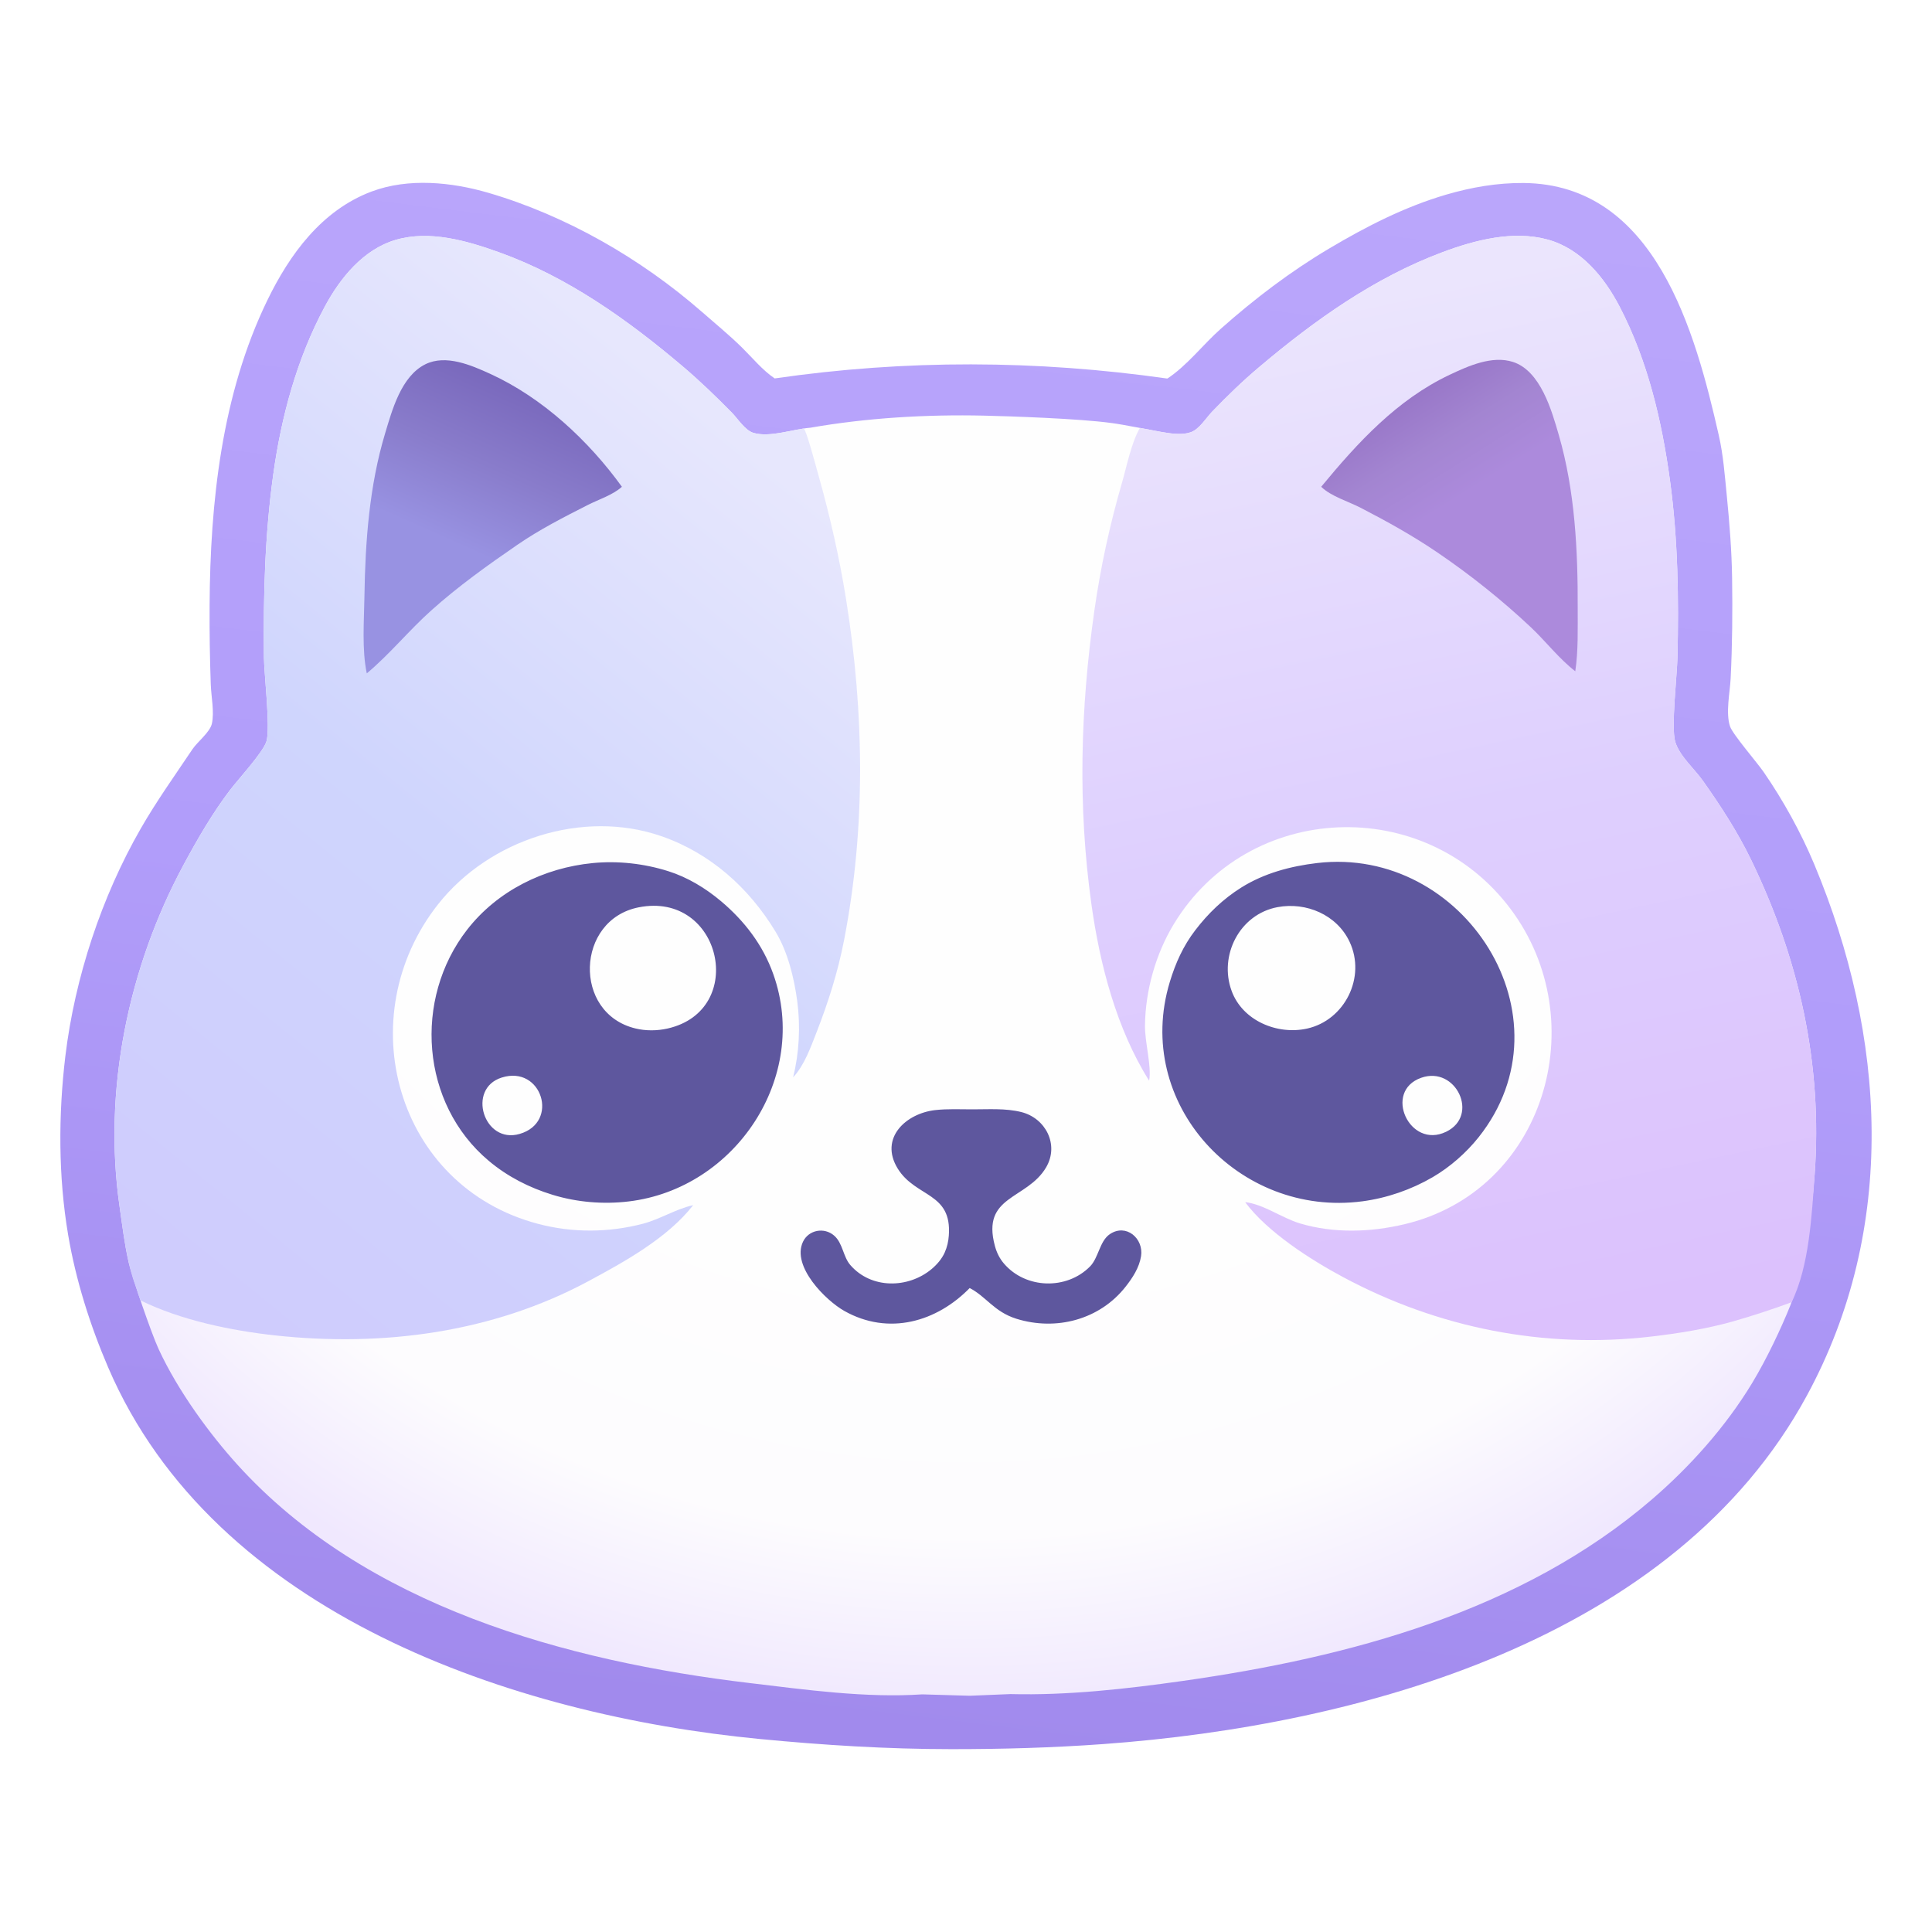
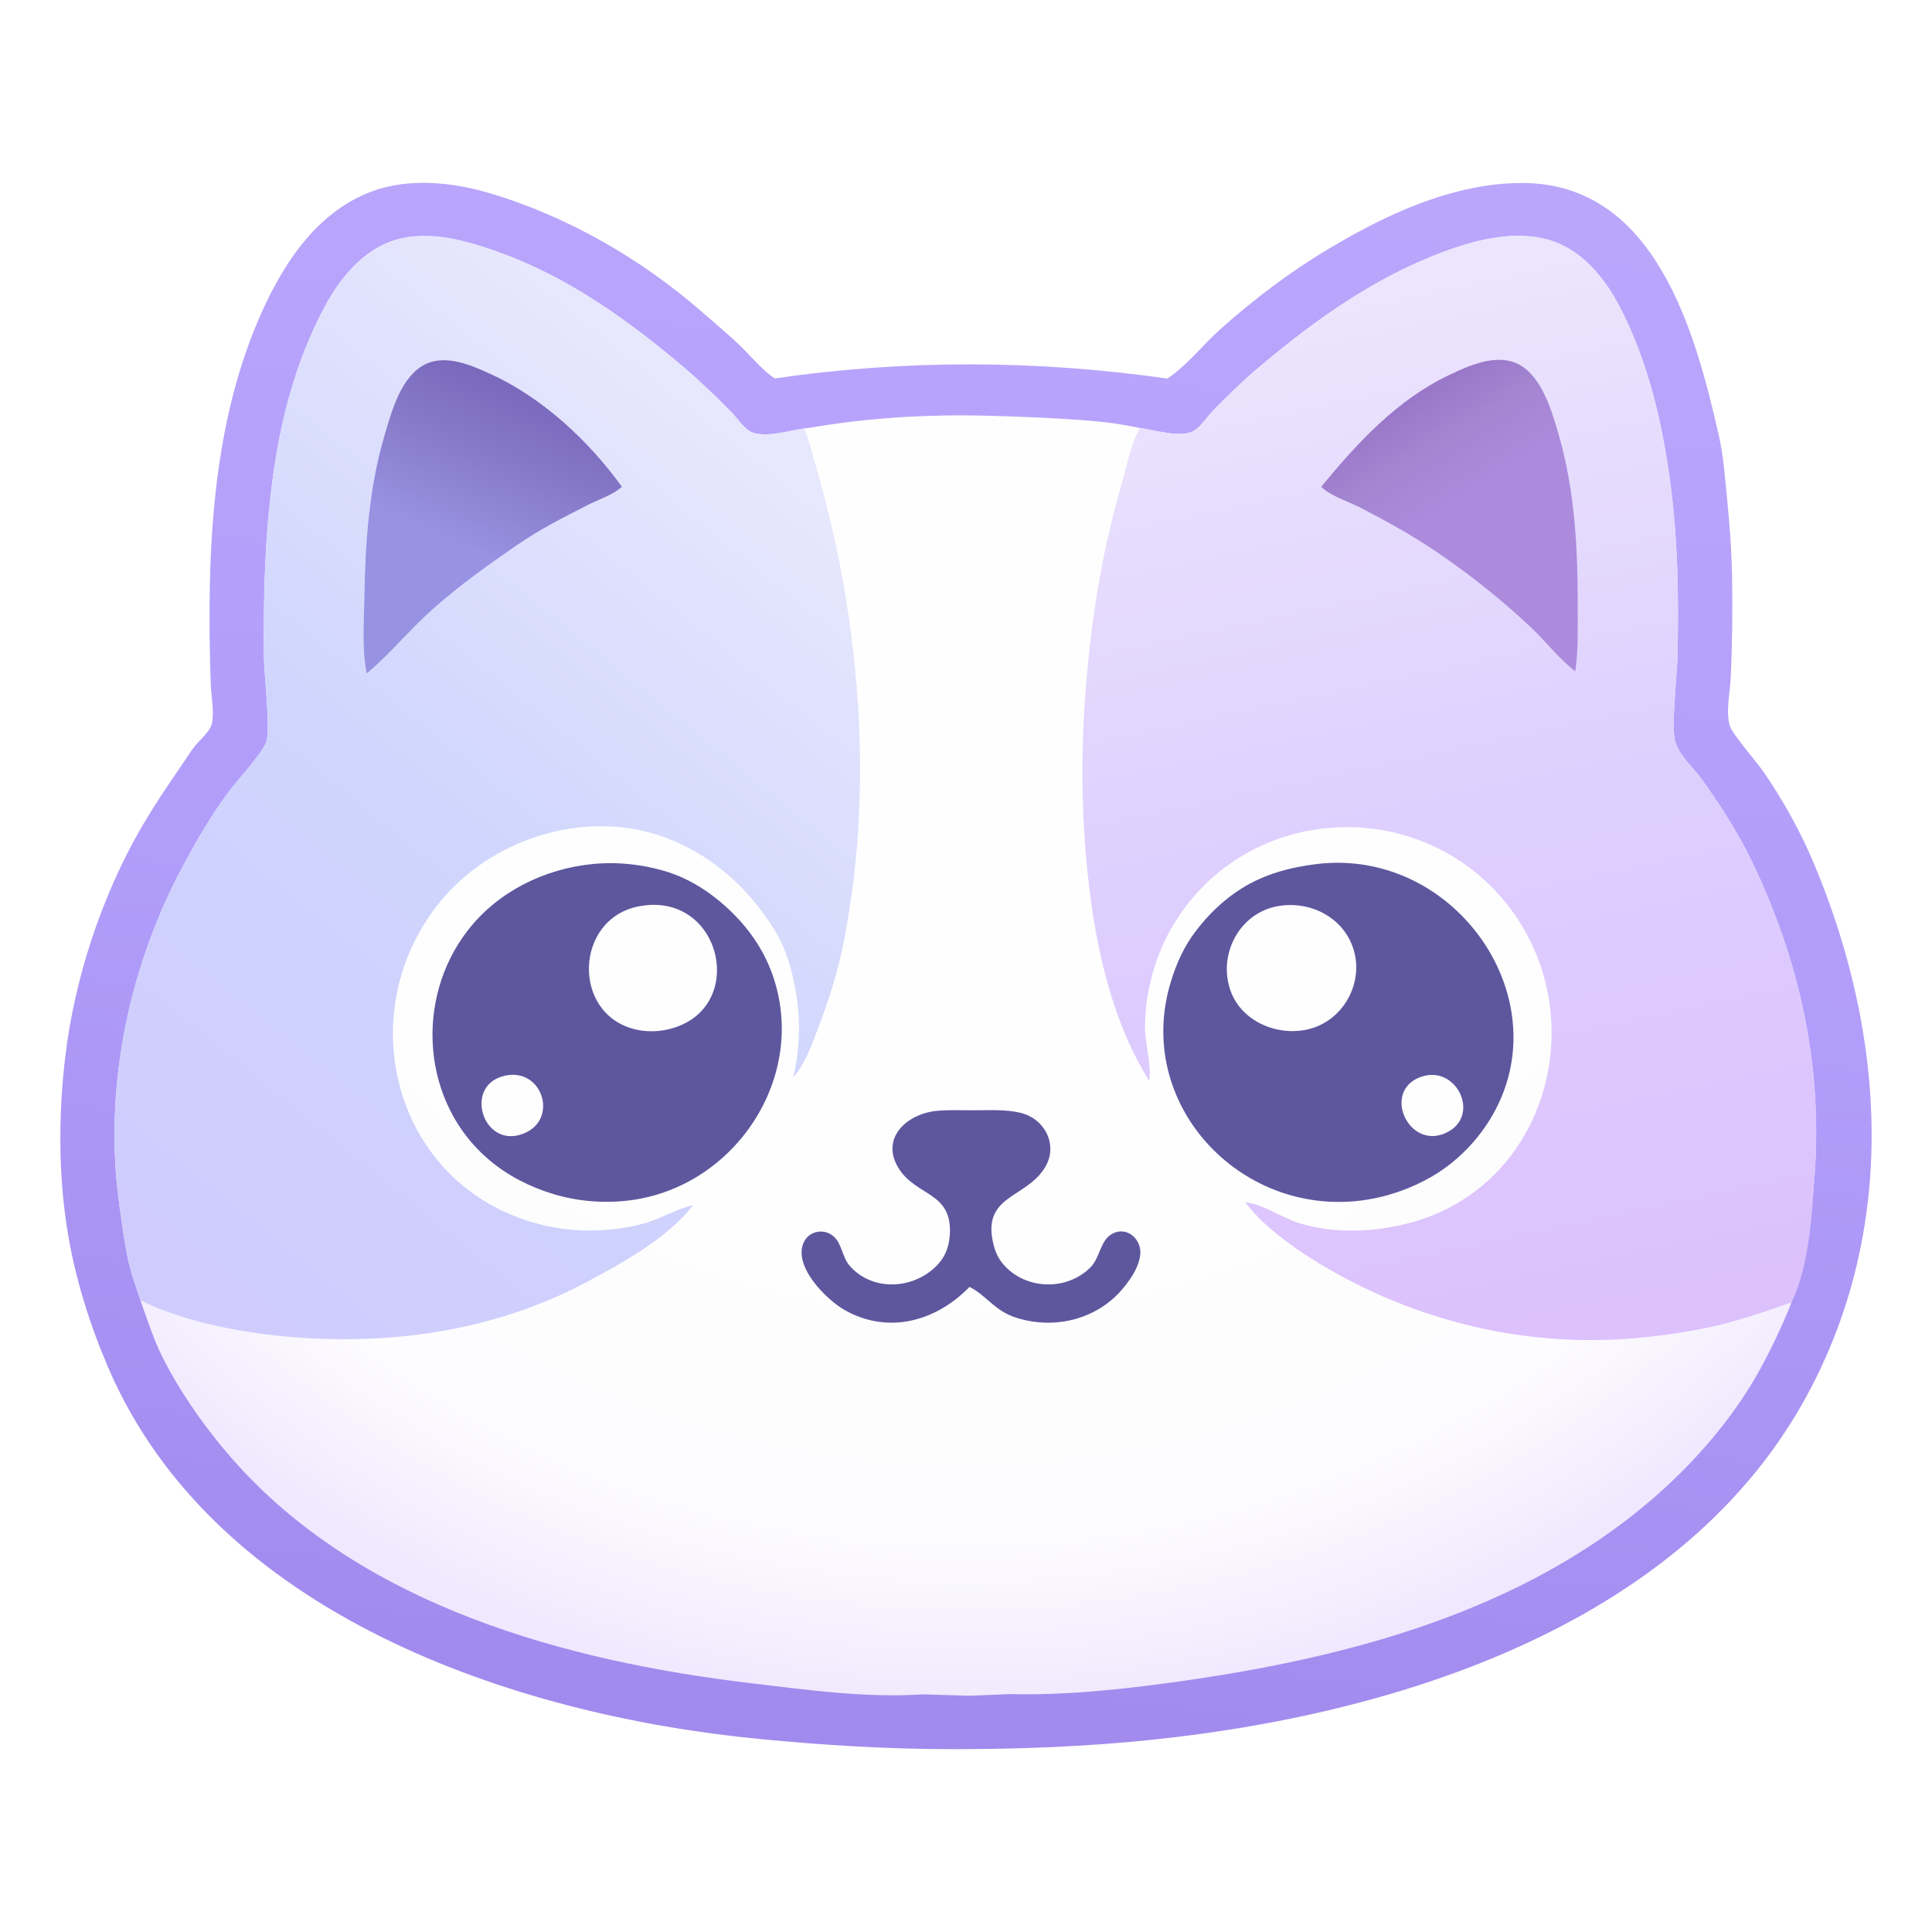
<svg xmlns="http://www.w3.org/2000/svg" version="1.1" id="Layer_1" x="0px" y="0px" width="256px" height="256px" viewBox="0 0 256 256" enable-background="new 0 0 256 256" xml:space="preserve">
-   <linearGradient id="SVGID_1_" gradientUnits="userSpaceOnUse" x1="313.602" y1="-55.384" x2="287.896" y2="-264.743" gradientTransform="matrix(1 0 0 -1 -169.6602 -34.96)">
+   <linearGradient id="SVGID_1_" gradientUnits="userSpaceOnUse" x1="483.26" y1="604.344" x2="457.554" y2="813.704" gradientTransform="matrix(1 0 0 1 -339.3203 -583.9199)">
    <stop offset="0" style="stop-color:#BAA6FB" />
    <stop offset="0.5" style="stop-color:#B19DFA" />
    <stop offset="1" style="stop-color:#A18AED" />
  </linearGradient>
-   <path fill="url(#SVGID_1_)" d="M240.397,114.516c-1.767-4.222-4.11-8.462-6.712-12.233c-0.855-1.239-4.102-4.994-4.447-6.031  c-0.6-1.811-0.014-4.461,0.082-6.349c0.221-4.429,0.26-8.87,0.193-13.303c-0.053-3.633-0.344-7.276-0.701-10.891  c-0.268-2.679-0.461-5.38-1.059-8.011c-3.115-13.706-8.398-33.301-25.879-33.45c-3.484-0.028-6.904,0.564-10.244,1.541  c-5.5,1.61-10.602,4.228-15.506,7.139c-5.139,3.051-9.878,6.66-14.344,10.621c-2.354,2.082-4.498,4.913-7.1,6.611  c-17.383-2.469-34.643-2.537-52.032-0.017c-1.625-1.101-2.937-2.718-4.335-4.097c-1.699-1.667-3.55-3.187-5.337-4.748  c-8.055-7.035-17.982-12.739-28.243-15.743c-4.889-1.432-10.613-2.009-15.493-0.178c-6.616,2.485-10.867,8.326-13.832,14.444  c-6.034,12.452-7.559,26.734-7.636,40.408c-0.021,3.497,0.032,6.994,0.157,10.488c0.057,1.573,0.484,3.618,0.149,5.163  c-0.25,1.146-1.908,2.396-2.578,3.397c-2.338,3.489-4.747,6.853-6.845,10.503c-5.199,9.047-8.74,19.789-9.991,30.134  c-0.939,7.802-0.947,15.961,0.367,23.726c1.018,6.002,2.913,11.996,5.317,17.586c14.041,32.653,53.61,46.045,86.294,49.198  c8.458,0.817,16.897,1.344,25.399,1.348c6.74,0.004,13.447-0.186,20.166-0.674c34.053-2.475,75.693-13.879,93.205-46.16  C251.48,162.709,249.912,137.284,240.397,114.516z" />
-   <radialGradient id="SVGID_2_" cx="297.574" cy="-104.897" r="157.263" gradientTransform="matrix(1 0 0 -1 -169.6602 -34.96)" gradientUnits="userSpaceOnUse">
+   <path fill="url(#SVGID_1_)" d="M240.396,114.516c-1.767-4.222-4.109-8.462-6.711-12.233c-0.855-1.239-4.103-4.994-4.447-6.031  c-0.6-1.811-0.014-4.461,0.082-6.349c0.221-4.429,0.26-8.87,0.193-13.303c-0.054-3.633-0.345-7.276-0.701-10.891  c-0.269-2.679-0.461-5.38-1.06-8.011c-3.114-13.706-8.397-33.301-25.879-33.45c-3.483-0.028-6.904,0.564-10.244,1.541  c-5.5,1.61-10.603,4.228-15.506,7.139c-5.14,3.051-9.878,6.66-14.345,10.621c-2.354,2.082-4.497,4.913-7.1,6.611  c-17.383-2.469-34.643-2.537-52.032-0.017c-1.625-1.101-2.937-2.718-4.335-4.097c-1.699-1.667-3.55-3.187-5.337-4.748  c-8.055-7.035-17.982-12.739-28.243-15.743c-4.889-1.432-10.613-2.009-15.493-0.178c-6.616,2.485-10.867,8.326-13.832,14.444  c-6.034,12.452-7.559,26.734-7.636,40.408c-0.021,3.497,0.032,6.994,0.157,10.488c0.057,1.573,0.484,3.618,0.149,5.163  c-0.25,1.146-1.908,2.396-2.578,3.397c-2.338,3.489-4.747,6.853-6.845,10.503c-5.199,9.047-8.74,19.789-9.991,30.134  c-0.939,7.802-0.947,15.961,0.367,23.727c1.018,6.002,2.913,11.995,5.317,17.586c14.041,32.652,53.61,46.045,86.294,49.197  c8.458,0.817,16.897,1.344,25.399,1.348c6.74,0.004,13.447-0.186,20.166-0.674c34.053-2.475,75.693-13.879,93.205-46.16  C251.48,162.709,249.912,137.284,240.396,114.516z" />
+   <radialGradient id="SVGID_2_" cx="467.232" cy="653.856" r="157.264" gradientTransform="matrix(1 0 0 1 -339.3203 -583.9199)" gradientUnits="userSpaceOnUse">
    <stop offset="0" style="stop-color:#FEFEFE" />
    <stop offset="0.6" style="stop-color:#FEFEFE" />
    <stop offset="0.85" style="stop-color:#FDFCFE" />
    <stop offset="1" style="stop-color:#F0E8FE" />
  </radialGradient>
-   <path fill="url(#SVGID_2_)" d="M21.015,178.754c2.598,5.624,6.849,11.351,10.41,15.289c16.99,18.779,43.554,26.061,67.869,28.965  c7.442,0.887,15.425,2.005,22.918,1.504c2.016,0.061,4.034,0.117,6.05,0.178c0.133,0,0.27,0,0.403,0  c1.738-0.073,3.479-0.146,5.217-0.215c7.555,0.193,15.348-0.681,22.816-1.74c22.064-3.125,44.943-9.215,62.191-24.057  c4.957-4.266,9.738-9.557,13.287-15.43c1.998-3.304,3.934-7.473,5.043-10.246c1.107-2.771,1.479-5.146,2.037-7.971  c0.639-3.211,0.986-6.526,1.191-9.373c1.062-14.625-2.037-28.515-8.389-41.667c-1.793-3.71-4.037-7.175-6.416-10.531  c-1.113-1.577-3.119-3.303-3.67-5.183c-0.56-1.9,0.248-8.797,0.299-11.19c0.178-7.829,0.07-15.618-0.988-23.39  c-1.08-7.951-2.951-15.901-6.674-23.06c-2.039-3.917-5.137-7.701-9.573-8.902c-4.546-1.23-9.591,0.069-13.89,1.678  c-9.051,3.384-16.961,9.027-24.285,15.214c-2.186,1.84-4.248,3.84-6.227,5.894c-0.799,0.828-1.721,2.364-2.854,2.755  c-1.135,0.392-2.465,0.204-3.783-0.019c-1.072-0.182-5.412-1.053-6.721-1.205c-4.326-0.594-13.498-0.899-16.797-0.976  c-7.756-0.179-15.641,0.295-23.129,1.603c-2.246,0.173-5.256,1.311-7.478,0.693c-1.133-0.314-2.101-1.888-2.9-2.698  c-2.077-2.109-4.219-4.183-6.479-6.099c-7.276-6.176-15.295-11.891-24.35-15.138c-4.26-1.533-9.217-2.973-13.718-1.65  c-4.284,1.259-7.349,5.046-9.378,8.822c-3.703,6.902-5.768,14.545-6.841,22.277c-1.117,8.072-1.319,16.059-1.234,24.202  c0.025,2.271,0.876,9.359,0.335,11.149c-0.437,1.444-3.76,5.046-4.833,6.458c-2.347,3.085-4.333,6.526-6.167,9.935  c-7.333,13.613-10.677,29.916-8.462,45.253c0.334,2.305,0.642,4.941,1.217,7.445C17.489,169.173,20.022,176.608,21.015,178.754z" />
-   <linearGradient id="SVGID_3_" gradientUnits="userSpaceOnUse" x1="269.657" y1="-94.544" x2="186.546" y2="-197.179" gradientTransform="matrix(1 0 0 -1 -169.6602 -34.96)">
+   <path fill="url(#SVGID_2_)" d="M21.015,178.754c2.598,5.624,6.849,11.352,10.41,15.289c16.99,18.779,43.554,26.061,67.869,28.965  c7.442,0.887,15.425,2.006,22.918,1.504c2.016,0.062,4.034,0.117,6.05,0.178c0.133,0,0.27,0,0.403,0  c1.737-0.072,3.479-0.146,5.217-0.215c7.556,0.193,15.349-0.681,22.816-1.74c22.063-3.125,44.942-9.215,62.19-24.057  c4.957-4.266,9.738-9.557,13.287-15.43c1.998-3.305,3.934-7.473,5.043-10.246c1.107-2.771,1.479-5.146,2.037-7.971  c0.639-3.211,0.986-6.526,1.191-9.373c1.062-14.625-2.037-28.515-8.389-41.667c-1.793-3.71-4.037-7.175-6.416-10.531  c-1.113-1.577-3.119-3.303-3.67-5.183c-0.561-1.9,0.248-8.797,0.299-11.19c0.178-7.829,0.069-15.618-0.988-23.39  c-1.08-7.951-2.951-15.901-6.674-23.06c-2.039-3.917-5.137-7.701-9.573-8.902c-4.546-1.23-9.591,0.069-13.89,1.678  c-9.051,3.384-16.961,9.027-24.285,15.214c-2.187,1.84-4.248,3.84-6.228,5.894c-0.799,0.828-1.721,2.364-2.854,2.755  c-1.135,0.392-2.465,0.204-3.782-0.019c-1.072-0.182-5.412-1.053-6.722-1.205c-4.325-0.594-13.498-0.899-16.797-0.976  c-7.755-0.179-15.641,0.295-23.128,1.603c-2.246,0.173-5.256,1.311-7.478,0.693c-1.133-0.314-2.101-1.888-2.9-2.698  c-2.077-2.109-4.219-4.183-6.479-6.099c-7.276-6.176-15.295-11.891-24.35-15.138c-4.26-1.533-9.217-2.973-13.718-1.65  c-4.284,1.259-7.349,5.046-9.378,8.822c-3.703,6.902-5.768,14.545-6.841,22.277c-1.117,8.072-1.319,16.059-1.234,24.202  c0.025,2.271,0.876,9.359,0.335,11.149c-0.437,1.444-3.76,5.046-4.833,6.458c-2.347,3.085-4.333,6.526-6.167,9.935  c-7.333,13.613-10.677,29.916-8.462,45.253c0.334,2.305,0.642,4.941,1.217,7.445C17.489,169.173,20.022,176.607,21.015,178.754z" />
+   <linearGradient id="SVGID_3_" gradientUnits="userSpaceOnUse" x1="439.316" y1="643.503" x2="356.204" y2="746.138" gradientTransform="matrix(1 0 0 1 -339.3203 -583.9199)">
    <stop offset="0" style="stop-color:#E7E7FD" />
    <stop offset="0.5" style="stop-color:#CFD5FD" />
    <stop offset="1" style="stop-color:#CFCCFD" />
  </linearGradient>
-   <path fill="url(#SVGID_3_)" d="M108.434,62.915c1.528,5.42,2.791,10.947,3.679,16.51c2.403,15.061,2.63,30.215-0.279,45.2  c-0.811,4.175-2.093,8.2-3.637,12.162c-0.787,2.009-1.631,4.396-3.106,5.965c0.814-3.251,0.988-6.775,0.548-10.083  c-0.408-3.063-1.246-6.522-2.864-9.198c-3.525-5.824-8.635-10.418-15.139-12.673c-10.401-3.605-22.773,0.432-29.546,8.971  c-11.806,14.893-5.671,37.416,13.202,42.397c4.554,1.206,9.342,1.174,13.892-0.013c2.275-0.597,4.41-1.976,6.664-2.461  c-3.413,4.376-9.161,7.534-13.972,10.118c-12.678,6.791-27.211,8.68-41.384,7.142c-5.829-0.632-12.568-2.021-17.868-4.64  c-0.233-0.532-0.427-1.289-0.617-1.789c-1.253-3.309-1.678-7.319-2.16-10.641c-2.214-15.337,1.129-31.64,8.462-45.252  c1.835-3.41,3.821-6.85,6.167-9.936c1.073-1.412,4.396-5.014,4.832-6.458c0.541-1.791-0.31-8.878-0.334-11.148  c-0.085-8.144,0.117-16.13,1.234-24.202c1.073-7.732,3.138-15.375,6.841-22.278c2.029-3.775,5.094-7.563,9.378-8.821  c4.501-1.323,9.459,0.117,13.718,1.649c9.056,3.248,17.074,8.963,24.351,15.138c2.259,1.917,4.401,3.99,6.478,6.099  c0.798,0.811,1.767,2.384,2.9,2.699c1.944,0.54,4.491-0.264,6.603-0.588C106.78,56.737,108.153,61.919,108.434,62.915z" />
-   <linearGradient id="SVGID_4_" gradientUnits="userSpaceOnUse" x1="343.076" y1="-75.933" x2="371.868" y2="-211.375" gradientTransform="matrix(1 0 0 -1 -169.6602 -34.96)">
+   <path fill="url(#SVGID_3_)" d="M108.434,62.915c1.528,5.42,2.791,10.947,3.679,16.51c2.403,15.061,2.63,30.215-0.279,45.2  c-0.811,4.175-2.093,8.2-3.637,12.162c-0.787,2.009-1.631,4.396-3.106,5.965c0.814-3.251,0.988-6.775,0.548-10.083  c-0.408-3.063-1.246-6.522-2.864-9.198c-3.525-5.824-8.635-10.418-15.139-12.673c-10.401-3.605-22.773,0.432-29.546,8.971  c-11.806,14.893-5.671,37.417,13.202,42.397c4.554,1.206,9.342,1.174,13.892-0.014c2.275-0.596,4.41-1.976,6.664-2.461  c-3.413,4.377-9.161,7.535-13.972,10.119c-12.678,6.791-27.211,8.68-41.384,7.142c-5.829-0.632-12.568-2.021-17.868-4.64  c-0.233-0.533-0.427-1.289-0.617-1.789c-1.253-3.31-1.678-7.319-2.16-10.642c-2.214-15.337,1.129-31.64,8.462-45.252  c1.835-3.41,3.821-6.85,6.167-9.936c1.073-1.412,4.396-5.014,4.832-6.458c0.541-1.791-0.31-8.878-0.334-11.148  c-0.085-8.144,0.117-16.13,1.234-24.202c1.073-7.732,3.138-15.375,6.841-22.278c2.029-3.775,5.094-7.563,9.378-8.821  c4.501-1.323,9.459,0.117,13.718,1.649c9.056,3.248,17.074,8.963,24.351,15.138c2.259,1.917,4.401,3.99,6.478,6.099  c0.798,0.811,1.767,2.384,2.9,2.699c1.944,0.54,4.491-0.264,6.603-0.588C106.78,56.737,108.153,61.919,108.434,62.915z" />
+   <linearGradient id="SVGID_4_" gradientUnits="userSpaceOnUse" x1="512.737" y1="624.891" x2="541.529" y2="760.334" gradientTransform="matrix(1 0 0 1 -339.3203 -583.9199)">
    <stop offset="0" style="stop-color:#EBE5FD" />
    <stop offset="0.5" style="stop-color:#DECFFE" />
    <stop offset="1" style="stop-color:#DCC1FD" />
  </linearGradient>
-   <path fill="url(#SVGID_4_)" d="M237.395,172.552c-2.367,0.88-5.387,1.87-7.776,2.544c-3.528,0.989-7.187,1.582-10.825,2.006  c-14.199,1.653-28.229-1.137-40.789-7.857c-4.322-2.312-10.07-5.985-13.016-9.955c2.428,0.266,4.865,2.097,7.248,2.814  c4.494,1.343,9.354,1.183,13.879,0.109c18.637-4.432,25.135-26.928,14.058-41.75c-11.401-15.263-34.757-14.288-44.632,1.972  c-2.412,3.973-3.773,8.826-3.826,13.46c-0.025,2.239,0.906,5.404,0.549,7.303c-4.328-6.888-6.535-15.419-7.648-23.394  c-1.818-13.033-1.457-25.903,0.395-38.911c0.814-5.716,2.043-11.371,3.654-16.921c0.654-2.255,1.221-5.252,2.379-7.269  c0.475,0.064,1.857,0.375,3.197,0.595c1.227,0.202,2.561,0.318,3.543-0.022c1.133-0.391,2.055-1.927,2.854-2.755  c1.979-2.053,4.041-4.053,6.227-5.894c7.324-6.187,15.234-11.83,24.285-15.214c4.299-1.609,9.344-2.908,13.89-1.678  c4.437,1.202,7.536,4.985,9.573,8.902c3.721,7.158,5.594,15.109,6.674,23.06c1.059,7.772,1.166,15.561,0.988,23.39  c-0.051,2.393-0.858,9.29-0.299,11.19c0.551,1.879,2.557,3.606,3.67,5.183c2.379,3.356,4.623,6.821,6.416,10.531  c6.352,13.152,9.45,27.042,8.389,41.667C240.063,161.006,239.758,167.708,237.395,172.552z" />
-   <linearGradient id="SVGID_5_" gradientUnits="userSpaceOnUse" x1="240.188" y1="-86.827" x2="230.991" y2="-107.478" gradientTransform="matrix(1 0 0 -1 -169.6602 -34.96)">
+   <path fill="url(#SVGID_4_)" d="M237.395,172.552c-2.367,0.88-5.387,1.87-7.775,2.544c-3.528,0.989-7.188,1.582-10.825,2.006  c-14.198,1.653-28.229-1.137-40.789-7.856c-4.321-2.312-10.069-5.985-13.017-9.955c2.429,0.267,4.865,2.097,7.248,2.813  c4.494,1.344,9.354,1.184,13.88,0.109c18.637-4.432,25.135-26.928,14.058-41.75c-11.4-15.263-34.757-14.288-44.632,1.972  c-2.412,3.973-3.772,8.826-3.826,13.459c-0.024,2.239,0.906,5.404,0.55,7.304c-4.328-6.888-6.535-15.419-7.648-23.394  c-1.818-13.033-1.457-25.903,0.395-38.911c0.814-5.716,2.043-11.371,3.654-16.921c0.654-2.255,1.221-5.252,2.379-7.269  c0.475,0.064,1.857,0.375,3.197,0.595c1.227,0.202,2.561,0.318,3.543-0.022c1.133-0.391,2.055-1.927,2.854-2.755  c1.979-2.053,4.041-4.053,6.228-5.894c7.323-6.187,15.233-11.83,24.284-15.214c4.3-1.609,9.345-2.908,13.891-1.678  c4.438,1.202,7.536,4.985,9.573,8.902c3.721,7.158,5.594,15.109,6.674,23.06c1.06,7.771,1.166,15.561,0.987,23.39  c-0.051,2.393-0.857,9.29-0.299,11.19c0.551,1.879,2.558,3.606,3.67,5.183c2.379,3.356,4.623,6.821,6.416,10.531  c6.353,13.152,9.451,27.042,8.39,41.667C240.063,161.006,239.758,167.708,237.395,172.552z" />
+   <linearGradient id="SVGID_5_" gradientUnits="userSpaceOnUse" x1="409.847" y1="635.787" x2="400.65" y2="656.438" gradientTransform="matrix(1 0 0 1 -339.3203 -583.9199)">
    <stop offset="0" style="stop-color:#7968BC" />
    <stop offset="0.5" style="stop-color:#897CCB" />
    <stop offset="1" style="stop-color:#9892E2" />
  </linearGradient>
  <path fill="url(#SVGID_5_)" d="M82.406,64.5c-4.417-6.115-10.519-11.794-17.433-14.956c-2.53-1.154-5.894-2.622-8.613-1.275  c-3.194,1.584-4.4,6.055-5.336,9.176c-2.093,6.954-2.626,14.352-2.734,21.576c-0.048,3.279-0.355,7.006,0.311,10.205  c3.021-2.525,5.583-5.691,8.535-8.333c3.585-3.215,7.481-5.999,11.443-8.722c2.929-2.012,6.115-3.638,9.273-5.243  C79.355,66.161,81.195,65.597,82.406,64.5z" />
-   <linearGradient id="SVGID_6_" gradientUnits="userSpaceOnUse" x1="355.644" y1="-87.062" x2="363.965" y2="-100.377" gradientTransform="matrix(1 0 0 -1 -169.6602 -34.96)">
+   <linearGradient id="SVGID_6_" gradientUnits="userSpaceOnUse" x1="525.304" y1="636.023" x2="533.625" y2="649.338" gradientTransform="matrix(1 0 0 1 -339.3203 -583.9199)">
    <stop offset="0" style="stop-color:#9775C7" />
    <stop offset="0.5" style="stop-color:#A385D1" />
    <stop offset="1" style="stop-color:#AC8ADC" />
  </linearGradient>
-   <path fill="url(#SVGID_6_)" d="M208.732,88.943c0.404-2.699,0.316-5.573,0.322-8.31c0.026-7.692-0.354-15.573-2.508-23.003  c-0.943-3.251-2.417-8.491-6.076-9.673c-2.754-0.887-5.918,0.537-8.381,1.703c-6.982,3.299-12.197,8.995-17.023,14.839  c1.305,1.279,3.576,1.928,5.258,2.8c3.498,1.81,6.926,3.715,10.184,5.933c4.35,2.964,8.49,6.268,12.324,9.87  C204.824,84.974,206.58,87.293,208.732,88.943z" />
-   <path fill="#5E579E" stroke="#5E579E" stroke-width="0.25" stroke-linejoin="round" d="M78.542,114.487  c3.327-0.326,6.78,0.061,9.972,1.069c2.536,0.798,4.916,2.243,6.941,3.949c3.089,2.601,5.526,5.768,6.893,9.616  c4.82,13.558-4.989,28.275-19.058,29.951c-3.34,0.401-6.822,0.112-10.036-0.874c-3.082-0.944-5.938-2.398-8.41-4.477  c-8.963-7.519-9.955-21.31-2.852-30.449C65.985,118.13,72.14,115.113,78.542,114.487z M174.549,114.48  c19.296-2.271,33.898,20.271,21.275,36.136c-1.637,2.055-3.773,3.929-6.041,5.252c-2.82,1.646-6.045,2.764-9.285,3.189  c-16.268,2.147-30.248-12.878-25.367-28.928c0.748-2.47,1.768-4.739,3.346-6.792c1.691-2.215,3.68-4.13,6.057-5.622  C167.555,115.819,171.039,114.895,174.549,114.48z M84.587,120.107c-8.447,1.681-8.877,14.234-0.427,16.287  c1.396,0.343,2.923,0.329,4.324,0.012C99.297,133.95,95.733,117.887,84.587,120.107z M169.252,120.079  c-5.098,0.956-7.924,6.501-6.17,11.27c1.471,4.014,6.141,5.95,10.133,5.066c5.084-1.123,7.974-6.924,5.719-11.689  C177.225,121.104,173.102,119.356,169.252,120.079z M66.432,142.666c-4.816,1.537-2.44,9.134,2.461,7.704  C74.367,148.778,71.91,140.925,66.432,142.666z M188.275,142.693c-5.248,1.857-1.609,9.814,3.402,7.383  C196.273,147.85,193.016,141.018,188.275,142.693z M128.464,170.519c-4.384,4.529-10.717,6.346-16.517,3.083  c-2.469-1.389-6.93-5.858-5.433-9.012c0.713-1.502,2.679-1.857,3.924-0.779c1.13,0.968,1.147,2.751,2.139,3.893  c2.811,3.251,7.788,3.185,10.947,0.548c0.73-0.614,1.372-1.359,1.767-2.234c0.331-0.737,0.497-1.487,0.557-2.29  c0.432-5.858-4.437-5.136-6.789-8.951c-2.44-3.967,1.106-7.135,4.873-7.56c1.633-0.182,3.296-0.097,4.938-0.097  c2.105,0.004,4.349-0.162,6.413,0.351c3.156,0.779,4.938,4.219,3.23,7.138c-2.496,4.273-8.644,3.676-6.807,10.51  c0.236,0.883,0.631,1.699,1.232,2.395c2.932,3.426,8.455,3.573,11.594,0.377c1.152-1.178,1.285-3.373,2.598-4.256  c2.08-1.403,4.291,0.577,3.943,2.791c-0.23,1.49-1.109,2.828-2.018,3.984c-3.396,4.333-9.115,5.842-14.344,4.212  C131.744,173.691,130.765,171.677,128.464,170.519z" />
+   <path fill="url(#SVGID_6_)" d="M208.732,88.943c0.404-2.699,0.315-5.573,0.322-8.31c0.025-7.692-0.354-15.573-2.509-23.003  c-0.942-3.251-2.417-8.491-6.075-9.673c-2.755-0.887-5.919,0.537-8.382,1.703c-6.981,3.299-12.196,8.995-17.022,14.839  c1.305,1.279,3.576,1.928,5.258,2.8c3.498,1.81,6.926,3.715,10.184,5.933c4.35,2.964,8.49,6.268,12.324,9.87  C204.824,84.974,206.58,87.293,208.732,88.943z" />
+   <path fill="#5E579E" d="M78.542,114.487c3.327-0.326,6.78,0.061,9.972,1.069c2.536,0.798,4.916,2.243,6.941,3.949  c3.089,2.601,5.526,5.768,6.893,9.616c4.82,13.559-4.989,28.275-19.058,29.951c-3.34,0.4-6.822,0.111-10.036-0.874  c-3.082-0.944-5.938-2.398-8.41-4.478c-8.963-7.519-9.955-21.31-2.852-30.449C65.985,118.13,72.14,115.113,78.542,114.487z   M174.549,114.48c19.297-2.271,33.898,20.271,21.275,36.136c-1.637,2.055-3.773,3.929-6.041,5.252  c-2.82,1.646-6.045,2.764-9.285,3.188c-16.268,2.147-30.248-12.877-25.367-28.928c0.748-2.47,1.768-4.739,3.346-6.792  c1.691-2.215,3.68-4.13,6.058-5.622C167.555,115.819,171.039,114.895,174.549,114.48z M84.587,120.107  c-8.447,1.681-8.877,14.234-0.427,16.288c1.396,0.342,2.923,0.328,4.324,0.012C99.297,133.95,95.733,117.887,84.587,120.107z   M169.252,120.079c-5.098,0.956-7.924,6.501-6.17,11.271c1.471,4.014,6.141,5.949,10.133,5.065  c5.084-1.123,7.975-6.924,5.719-11.689C177.225,121.104,173.102,119.356,169.252,120.079z M66.432,142.666  c-4.816,1.537-2.44,9.134,2.461,7.704C74.367,148.777,71.91,140.925,66.432,142.666z M188.275,142.693  c-5.248,1.856-1.609,9.813,3.401,7.383C196.273,147.85,193.016,141.018,188.275,142.693z M128.464,170.52  c-4.384,4.528-10.717,6.346-16.517,3.082c-2.469-1.389-6.93-5.857-5.433-9.012c0.713-1.502,2.679-1.857,3.924-0.779  c1.13,0.969,1.147,2.752,2.139,3.894c2.811,3.251,7.788,3.185,10.947,0.548c0.73-0.613,1.372-1.359,1.767-2.234  c0.331-0.736,0.497-1.486,0.557-2.289c0.432-5.858-4.437-5.137-6.789-8.951c-2.44-3.967,1.106-7.135,4.873-7.561  c1.633-0.182,3.296-0.097,4.938-0.097c2.104,0.004,4.349-0.162,6.413,0.351c3.156,0.779,4.938,4.219,3.23,7.139  c-2.496,4.272-8.645,3.676-6.808,10.51c0.235,0.883,0.631,1.699,1.231,2.395c2.933,3.426,8.455,3.573,11.595,0.377  c1.151-1.178,1.284-3.373,2.598-4.256c2.08-1.402,4.291,0.577,3.942,2.791c-0.229,1.49-1.108,2.828-2.018,3.984  c-3.396,4.333-9.115,5.842-14.344,4.212C131.744,173.691,130.766,171.677,128.464,170.52z" />
</svg>
